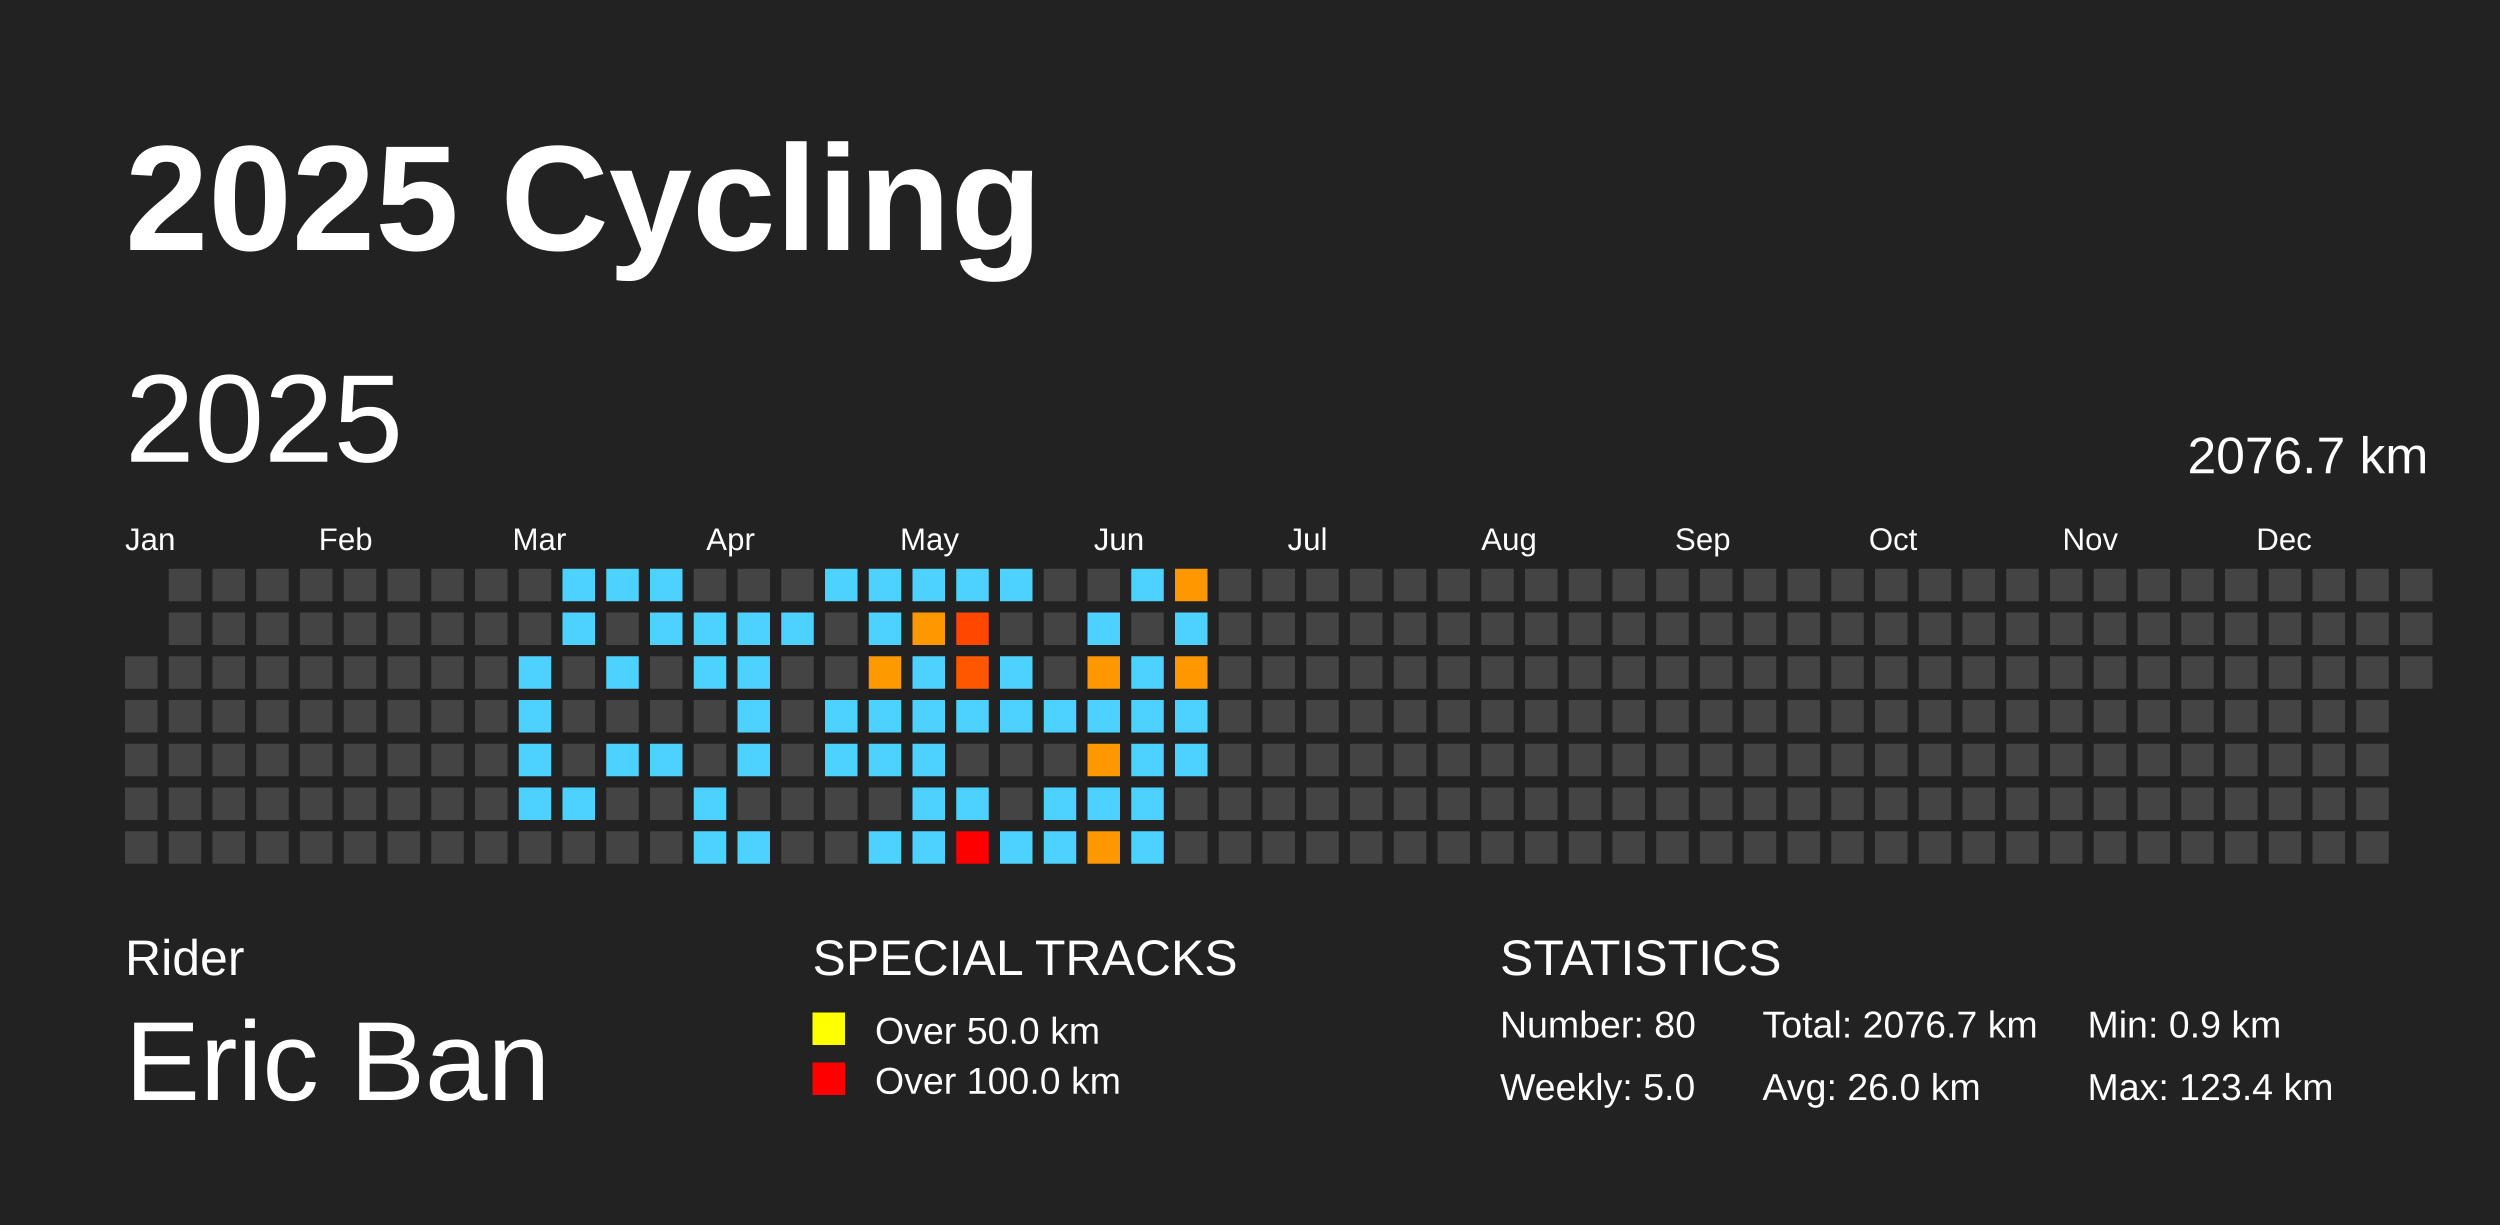
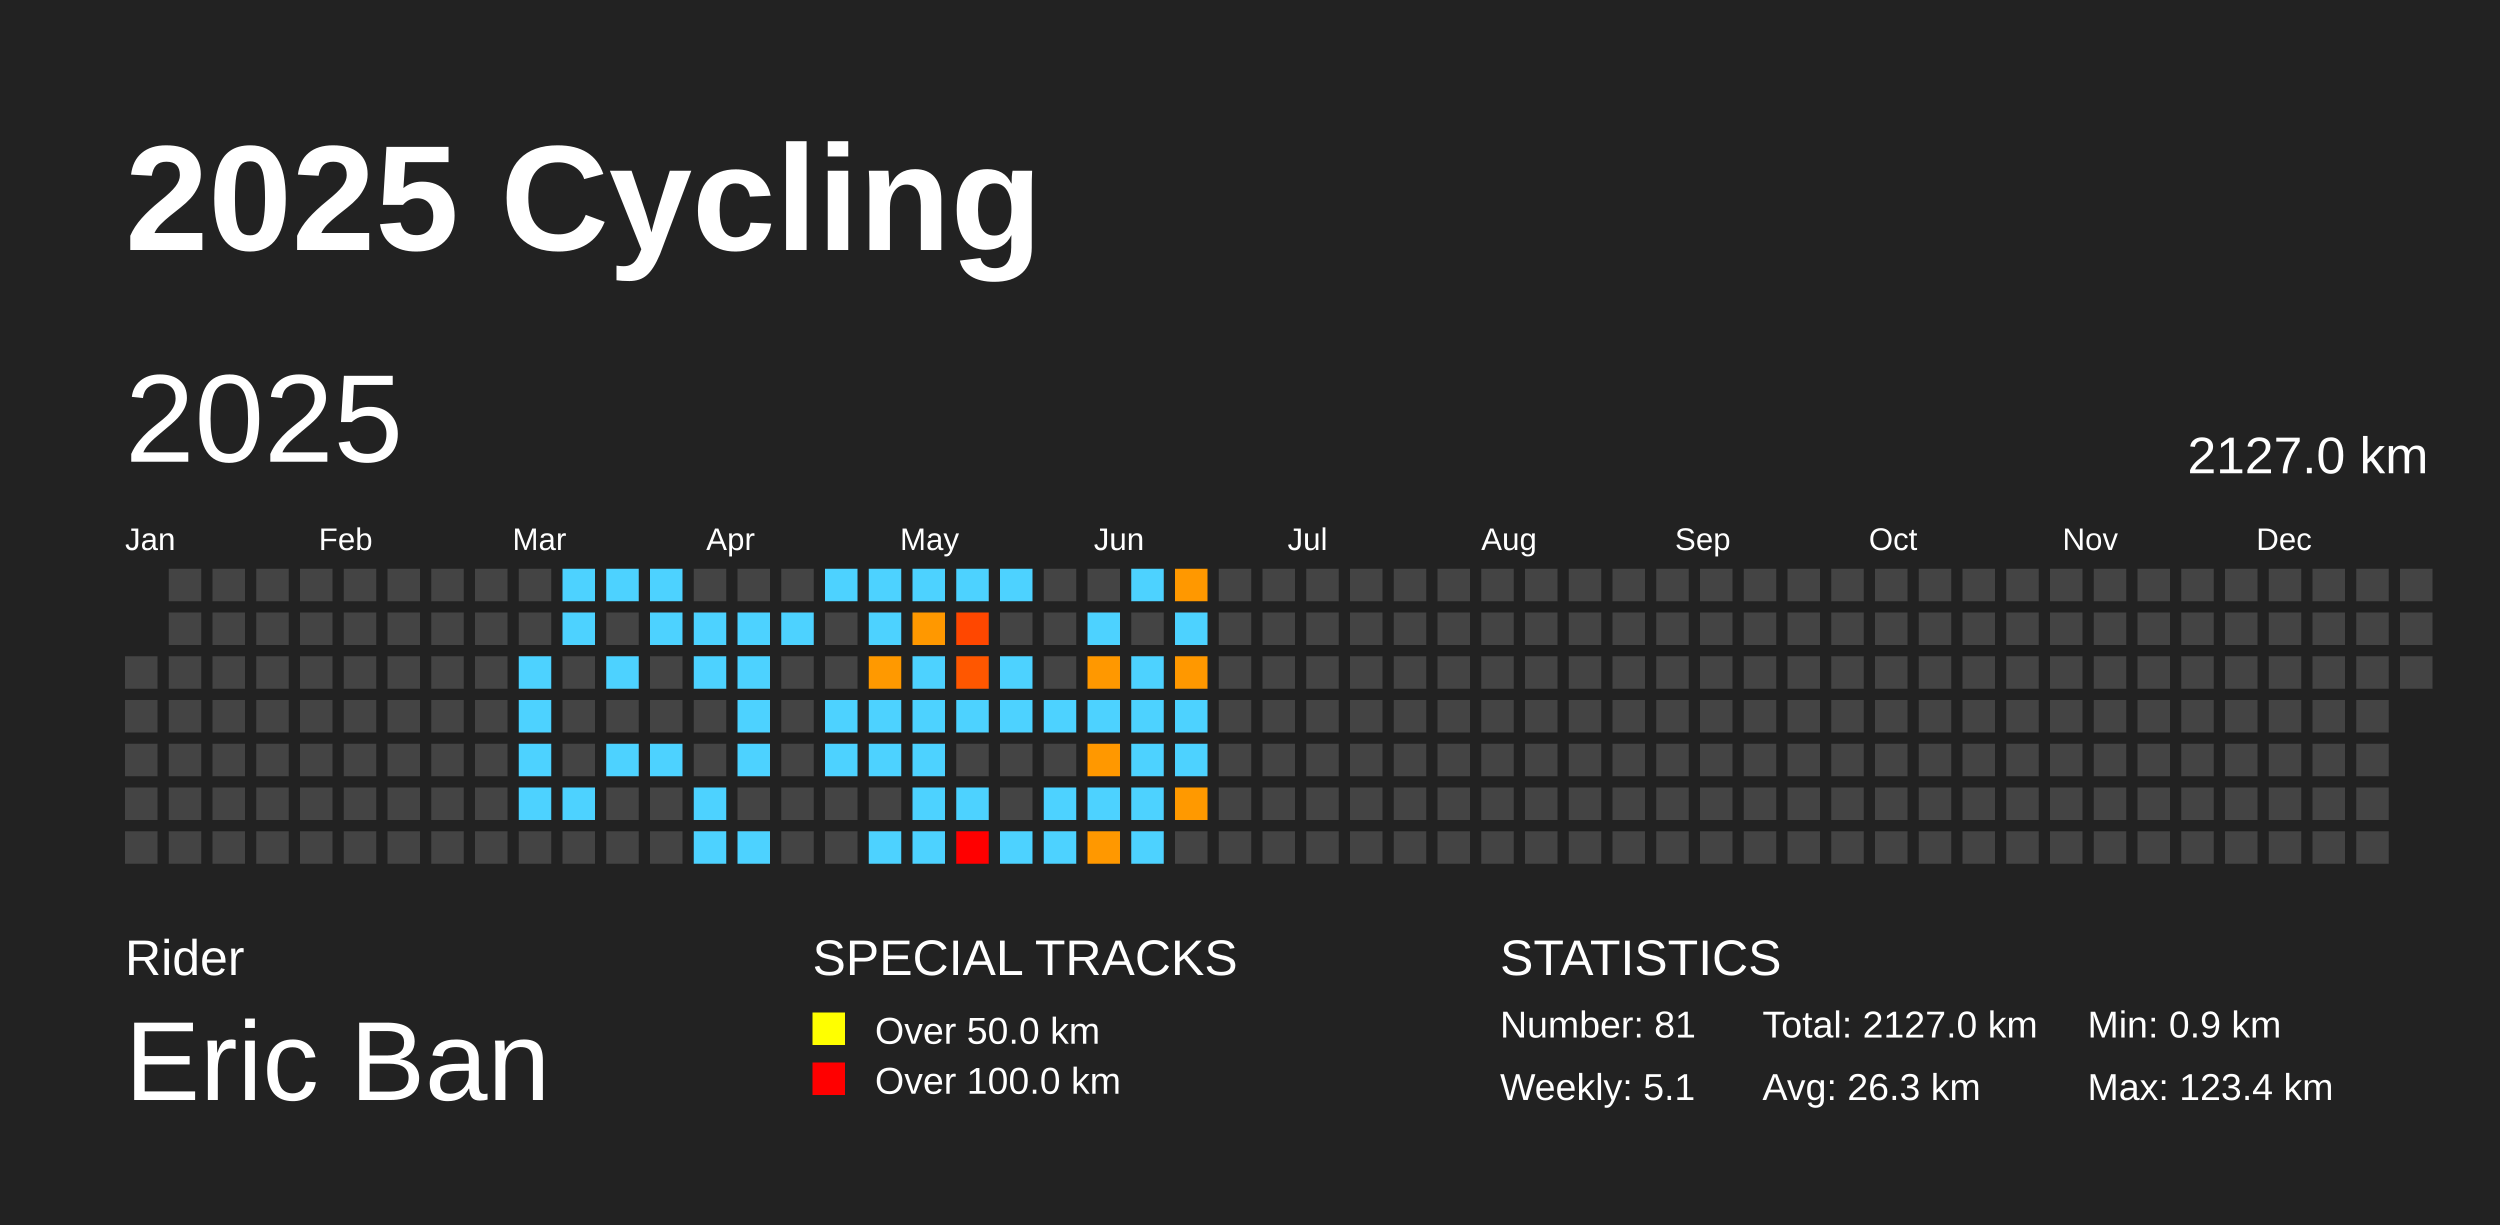
<svg xmlns="http://www.w3.org/2000/svg" baseProfile="full" height="98mm" version="1.1" viewBox="0,0,200,98" width="200mm">
  <defs />
  <rect fill="#222222" height="98" width="200" x="0" y="0" />
  <text fill="#FFFFFF" style="font-size:12px; font-family:Arial; font-weight:bold;" x="10" y="20">2025 Cycling</text>
  <text fill="#FFFFFF" style="font-size:4px; font-family:Arial" x="10" y="78">Rider</text>
  <text fill="#FFFFFF" style="font-size:9px; font-family:Arial" x="10" y="88">Eric Ban</text>
  <text fill="#FFFFFF" style="font-size:4px; font-family:Arial" x="65" y="78">SPECIAL TRACKS</text>
  <rect fill="yellow" height="2.6" width="2.6" x="65" y="81" />
  <text fill="#FFFFFF" style="font-size:3px; font-family:Arial" x="70" y="83.5">Over 50.0 km</text>
  <rect fill="red" height="2.6" width="2.6" x="65" y="85" />
  <text fill="#FFFFFF" style="font-size:3px; font-family:Arial" x="70" y="87.5">Over 100.0 km</text>
  <text fill="#FFFFFF" style="font-size:4px; font-family:Arial" x="120" y="78">STATISTICS</text>
-   <text fill="#FFFFFF" style="font-size:3px; font-family:Arial" x="120" y="83">Number: 80</text>
-   <text fill="#FFFFFF" style="font-size:3px; font-family:Arial" x="120" y="88">Weekly: 5.0</text>
-   <text fill="#FFFFFF" style="font-size:3px; font-family:Arial" x="141" y="83">Total: 2076.7 km</text>
-   <text fill="#FFFFFF" style="font-size:3px; font-family:Arial" x="141" y="88">Avg: 26.0 km</text>
+   <text fill="#FFFFFF" style="font-size:3px; font-family:Arial" x="120" y="83">Number: 81</text>
+   <text fill="#FFFFFF" style="font-size:3px; font-family:Arial" x="120" y="88">Weekly: 5.1</text>
+   <text fill="#FFFFFF" style="font-size:3px; font-family:Arial" x="141" y="83">Total: 2127.0 km</text>
+   <text fill="#FFFFFF" style="font-size:3px; font-family:Arial" x="141" y="88">Avg: 26.3 km</text>
  <text fill="#FFFFFF" style="font-size:3px; font-family:Arial" x="167" y="83">Min: 0.9 km</text>
  <text fill="#FFFFFF" style="font-size:3px; font-family:Arial" x="167" y="88">Max: 123.4 km</text>
  <text dominant-baseline="hanging" fill="#FFFFFF" style="font-size:10.0px; font-family:Arial;" x="10" y="30">2025</text>
-   <text dominant-baseline="hanging" fill="#FFFFFF" style="font-size:4.125px; font-family:Arial;" x="175" y="35">2076.7 km</text>
+   <text dominant-baseline="hanging" fill="#FFFFFF" style="font-size:4.125px; font-family:Arial;" x="175" y="35">2127.0 km</text>
  <text fill="#FFFFFF" style="font-size:2.5px; font-family:Arial" x="10.0" y="44">Jan</text>
  <text fill="#FFFFFF" style="font-size:2.5px; font-family:Arial" x="25.5" y="44">Feb</text>
  <text fill="#FFFFFF" style="font-size:2.5px; font-family:Arial" x="41.0" y="44">Mar</text>
  <text fill="#FFFFFF" style="font-size:2.5px; font-family:Arial" x="56.5" y="44">Apr</text>
  <text fill="#FFFFFF" style="font-size:2.5px; font-family:Arial" x="72.0" y="44">May</text>
  <text fill="#FFFFFF" style="font-size:2.5px; font-family:Arial" x="87.5" y="44">Jun</text>
  <text fill="#FFFFFF" style="font-size:2.5px; font-family:Arial" x="103.0" y="44">Jul</text>
  <text fill="#FFFFFF" style="font-size:2.5px; font-family:Arial" x="118.5" y="44">Aug</text>
  <text fill="#FFFFFF" style="font-size:2.5px; font-family:Arial" x="134.0" y="44">Sep</text>
  <text fill="#FFFFFF" style="font-size:2.5px; font-family:Arial" x="149.5" y="44">Oct</text>
  <text fill="#FFFFFF" style="font-size:2.5px; font-family:Arial" x="165.0" y="44">Nov</text>
  <text fill="#FFFFFF" style="font-size:2.5px; font-family:Arial" x="180.5" y="44">Dec</text>
  <rect fill="#444444" height="2.6" width="2.6" x="10.0" y="52.5" />
  <rect fill="#444444" height="2.6" width="2.6" x="10.0" y="56.0" />
  <rect fill="#444444" height="2.6" width="2.6" x="10.0" y="59.5" />
  <rect fill="#444444" height="2.6" width="2.6" x="10.0" y="63.0" />
  <rect fill="#444444" height="2.6" width="2.6" x="10.0" y="66.5" />
  <rect fill="#444444" height="2.6" width="2.6" x="13.5" y="45.5" />
  <rect fill="#444444" height="2.6" width="2.6" x="13.5" y="49.0" />
  <rect fill="#444444" height="2.6" width="2.6" x="13.5" y="52.5" />
  <rect fill="#444444" height="2.6" width="2.6" x="13.5" y="56.0" />
  <rect fill="#444444" height="2.6" width="2.6" x="13.5" y="59.5" />
  <rect fill="#444444" height="2.6" width="2.6" x="13.5" y="63.0" />
  <rect fill="#444444" height="2.6" width="2.6" x="13.5" y="66.5" />
  <rect fill="#444444" height="2.6" width="2.6" x="17.0" y="45.5" />
  <rect fill="#444444" height="2.6" width="2.6" x="17.0" y="49.0" />
  <rect fill="#444444" height="2.6" width="2.6" x="17.0" y="52.5" />
  <rect fill="#444444" height="2.6" width="2.6" x="17.0" y="56.0" />
  <rect fill="#444444" height="2.6" width="2.6" x="17.0" y="59.5" />
  <rect fill="#444444" height="2.6" width="2.6" x="17.0" y="63.0" />
  <rect fill="#444444" height="2.6" width="2.6" x="17.0" y="66.5" />
  <rect fill="#444444" height="2.6" width="2.6" x="20.5" y="45.5" />
  <rect fill="#444444" height="2.6" width="2.6" x="20.5" y="49.0" />
  <rect fill="#444444" height="2.6" width="2.6" x="20.5" y="52.5" />
  <rect fill="#444444" height="2.6" width="2.6" x="20.5" y="56.0" />
  <rect fill="#444444" height="2.6" width="2.6" x="20.5" y="59.5" />
  <rect fill="#444444" height="2.6" width="2.6" x="20.5" y="63.0" />
  <rect fill="#444444" height="2.6" width="2.6" x="20.5" y="66.5" />
  <rect fill="#444444" height="2.6" width="2.6" x="24.0" y="45.5" />
  <rect fill="#444444" height="2.6" width="2.6" x="24.0" y="49.0" />
  <rect fill="#444444" height="2.6" width="2.6" x="24.0" y="52.5" />
  <rect fill="#444444" height="2.6" width="2.6" x="24.0" y="56.0" />
  <rect fill="#444444" height="2.6" width="2.6" x="24.0" y="59.5" />
  <rect fill="#444444" height="2.6" width="2.6" x="24.0" y="63.0" />
  <rect fill="#444444" height="2.6" width="2.6" x="24.0" y="66.5" />
  <rect fill="#444444" height="2.6" width="2.6" x="27.5" y="45.5" />
  <rect fill="#444444" height="2.6" width="2.6" x="27.5" y="49.0" />
  <rect fill="#444444" height="2.6" width="2.6" x="27.5" y="52.5" />
  <rect fill="#444444" height="2.6" width="2.6" x="27.5" y="56.0" />
  <rect fill="#444444" height="2.6" width="2.6" x="27.5" y="59.5" />
  <rect fill="#444444" height="2.6" width="2.6" x="27.5" y="63.0" />
  <rect fill="#444444" height="2.6" width="2.6" x="27.5" y="66.5" />
  <rect fill="#444444" height="2.6" width="2.6" x="31.0" y="45.5" />
  <rect fill="#444444" height="2.6" width="2.6" x="31.0" y="49.0" />
  <rect fill="#444444" height="2.6" width="2.6" x="31.0" y="52.5" />
  <rect fill="#444444" height="2.6" width="2.6" x="31.0" y="56.0" />
  <rect fill="#444444" height="2.6" width="2.6" x="31.0" y="59.5" />
  <rect fill="#444444" height="2.6" width="2.6" x="31.0" y="63.0" />
  <rect fill="#444444" height="2.6" width="2.6" x="31.0" y="66.5" />
  <rect fill="#444444" height="2.6" width="2.6" x="34.5" y="45.5" />
  <rect fill="#444444" height="2.6" width="2.6" x="34.5" y="49.0" />
  <rect fill="#444444" height="2.6" width="2.6" x="34.5" y="52.5" />
  <rect fill="#444444" height="2.6" width="2.6" x="34.5" y="56.0" />
  <rect fill="#444444" height="2.6" width="2.6" x="34.5" y="59.5" />
  <rect fill="#444444" height="2.6" width="2.6" x="34.5" y="63.0" />
  <rect fill="#444444" height="2.6" width="2.6" x="34.5" y="66.5" />
  <rect fill="#444444" height="2.6" width="2.6" x="38.0" y="45.5" />
  <rect fill="#444444" height="2.6" width="2.6" x="38.0" y="49.0" />
  <rect fill="#444444" height="2.6" width="2.6" x="38.0" y="52.5" />
  <rect fill="#444444" height="2.6" width="2.6" x="38.0" y="56.0" />
  <rect fill="#444444" height="2.6" width="2.6" x="38.0" y="59.5" />
  <rect fill="#444444" height="2.6" width="2.6" x="38.0" y="63.0" />
  <rect fill="#444444" height="2.6" width="2.6" x="38.0" y="66.5" />
  <rect fill="#444444" height="2.6" width="2.6" x="41.5" y="45.5" />
  <rect fill="#444444" height="2.6" width="2.6" x="41.5" y="49.0" />
  <rect fill="#4dd2ff" height="2.6" width="2.6" x="41.5" y="52.5" />
  <rect fill="#4dd2ff" height="2.6" width="2.6" x="41.5" y="56.0" />
  <rect fill="#4dd2ff" height="2.6" width="2.6" x="41.5" y="59.5" />
  <rect fill="#4dd2ff" height="2.6" width="2.6" x="41.5" y="63.0" />
  <rect fill="#444444" height="2.6" width="2.6" x="41.5" y="66.5" />
  <rect fill="#4dd2ff" height="2.6" width="2.6" x="45.0" y="45.5" />
  <rect fill="#4dd2ff" height="2.6" width="2.6" x="45.0" y="49.0" />
  <rect fill="#444444" height="2.6" width="2.6" x="45.0" y="52.5" />
  <rect fill="#444444" height="2.6" width="2.6" x="45.0" y="56.0" />
  <rect fill="#444444" height="2.6" width="2.6" x="45.0" y="59.5" />
  <rect fill="#4dd2ff" height="2.6" width="2.6" x="45.0" y="63.0" />
  <rect fill="#444444" height="2.6" width="2.6" x="45.0" y="66.5" />
  <rect fill="#4dd2ff" height="2.6" width="2.6" x="48.5" y="45.5" />
  <rect fill="#444444" height="2.6" width="2.6" x="48.5" y="49.0" />
  <rect fill="#4dd2ff" height="2.6" width="2.6" x="48.5" y="52.5" />
  <rect fill="#444444" height="2.6" width="2.6" x="48.5" y="56.0" />
  <rect fill="#4dd2ff" height="2.6" width="2.6" x="48.5" y="59.5" />
  <rect fill="#444444" height="2.6" width="2.6" x="48.5" y="63.0" />
  <rect fill="#444444" height="2.6" width="2.6" x="48.5" y="66.5" />
  <rect fill="#4dd2ff" height="2.6" width="2.6" x="52.0" y="45.5" />
  <rect fill="#4dd2ff" height="2.6" width="2.6" x="52.0" y="49.0" />
  <rect fill="#444444" height="2.6" width="2.6" x="52.0" y="52.5" />
  <rect fill="#444444" height="2.6" width="2.6" x="52.0" y="56.0" />
  <rect fill="#4dd2ff" height="2.6" width="2.6" x="52.0" y="59.5" />
  <rect fill="#444444" height="2.6" width="2.6" x="52.0" y="63.0" />
  <rect fill="#444444" height="2.6" width="2.6" x="52.0" y="66.5" />
  <rect fill="#444444" height="2.6" width="2.6" x="55.5" y="45.5" />
  <rect fill="#4dd2ff" height="2.6" width="2.6" x="55.5" y="49.0" />
  <rect fill="#4dd2ff" height="2.6" width="2.6" x="55.5" y="52.5" />
  <rect fill="#444444" height="2.6" width="2.6" x="55.5" y="56.0" />
  <rect fill="#444444" height="2.6" width="2.6" x="55.5" y="59.5" />
  <rect fill="#4dd2ff" height="2.6" width="2.6" x="55.5" y="63.0" />
  <rect fill="#4dd2ff" height="2.6" width="2.6" x="55.5" y="66.5" />
  <rect fill="#444444" height="2.6" width="2.6" x="59.0" y="45.5" />
  <rect fill="#4dd2ff" height="2.6" width="2.6" x="59.0" y="49.0" />
  <rect fill="#4dd2ff" height="2.6" width="2.6" x="59.0" y="52.5" />
  <rect fill="#4dd2ff" height="2.6" width="2.6" x="59.0" y="56.0" />
  <rect fill="#4dd2ff" height="2.6" width="2.6" x="59.0" y="59.5" />
  <rect fill="#444444" height="2.6" width="2.6" x="59.0" y="63.0" />
  <rect fill="#4dd2ff" height="2.6" width="2.6" x="59.0" y="66.5" />
  <rect fill="#444444" height="2.6" width="2.6" x="62.5" y="45.5" />
  <rect fill="#4dd2ff" height="2.6" width="2.6" x="62.5" y="49.0" />
  <rect fill="#444444" height="2.6" width="2.6" x="62.5" y="52.5" />
  <rect fill="#444444" height="2.6" width="2.6" x="62.5" y="56.0" />
  <rect fill="#444444" height="2.6" width="2.6" x="62.5" y="59.5" />
  <rect fill="#444444" height="2.6" width="2.6" x="62.5" y="63.0" />
  <rect fill="#444444" height="2.6" width="2.6" x="62.5" y="66.5" />
  <rect fill="#4dd2ff" height="2.6" width="2.6" x="66.0" y="45.5" />
  <rect fill="#444444" height="2.6" width="2.6" x="66.0" y="49.0" />
  <rect fill="#444444" height="2.6" width="2.6" x="66.0" y="52.5" />
  <rect fill="#4dd2ff" height="2.6" width="2.6" x="66.0" y="56.0" />
  <rect fill="#4dd2ff" height="2.6" width="2.6" x="66.0" y="59.5" />
  <rect fill="#444444" height="2.6" width="2.6" x="66.0" y="63.0" />
  <rect fill="#444444" height="2.6" width="2.6" x="66.0" y="66.5" />
  <rect fill="#4dd2ff" height="2.6" width="2.6" x="69.5" y="45.5" />
  <rect fill="#4dd2ff" height="2.6" width="2.6" x="69.5" y="49.0" />
  <rect fill="#ff9900" height="2.6" width="2.6" x="69.5" y="52.5" />
  <rect fill="#4dd2ff" height="2.6" width="2.6" x="69.5" y="56.0" />
  <rect fill="#4dd2ff" height="2.6" width="2.6" x="69.5" y="59.5" />
  <rect fill="#444444" height="2.6" width="2.6" x="69.5" y="63.0" />
  <rect fill="#4dd2ff" height="2.6" width="2.6" x="69.5" y="66.5" />
  <rect fill="#4dd2ff" height="2.6" width="2.6" x="73.0" y="45.5" />
  <rect fill="#ff9800" height="2.6" width="2.6" x="73.0" y="49.0" />
  <rect fill="#4dd2ff" height="2.6" width="2.6" x="73.0" y="52.5" />
  <rect fill="#4dd2ff" height="2.6" width="2.6" x="73.0" y="56.0" />
  <rect fill="#4dd2ff" height="2.6" width="2.6" x="73.0" y="59.5" />
  <rect fill="#4dd2ff" height="2.6" width="2.6" x="73.0" y="63.0" />
  <rect fill="#4dd2ff" height="2.6" width="2.6" x="73.0" y="66.5" />
  <rect fill="#4dd2ff" height="2.6" width="2.6" x="76.5" y="45.5" />
  <rect fill="#ff4700" height="2.6" width="2.6" x="76.5" y="49.0" />
  <rect fill="#ff5700" height="2.6" width="2.6" x="76.5" y="52.5" />
  <rect fill="#4dd2ff" height="2.6" width="2.6" x="76.5" y="56.0" />
  <rect fill="#444444" height="2.6" width="2.6" x="76.5" y="59.5" />
  <rect fill="#4dd2ff" height="2.6" width="2.6" x="76.5" y="63.0" />
  <rect fill="red" height="2.6" width="2.6" x="76.5" y="66.5" />
  <rect fill="#4dd2ff" height="2.6" width="2.6" x="80.0" y="45.5" />
  <rect fill="#444444" height="2.6" width="2.6" x="80.0" y="49.0" />
  <rect fill="#4dd2ff" height="2.6" width="2.6" x="80.0" y="52.5" />
  <rect fill="#4dd2ff" height="2.6" width="2.6" x="80.0" y="56.0" />
  <rect fill="#444444" height="2.6" width="2.6" x="80.0" y="59.5" />
  <rect fill="#444444" height="2.6" width="2.6" x="80.0" y="63.0" />
  <rect fill="#4dd2ff" height="2.6" width="2.6" x="80.0" y="66.5" />
  <rect fill="#444444" height="2.6" width="2.6" x="83.5" y="45.5" />
  <rect fill="#444444" height="2.6" width="2.6" x="83.5" y="49.0" />
  <rect fill="#444444" height="2.6" width="2.6" x="83.5" y="52.5" />
  <rect fill="#4dd2ff" height="2.6" width="2.6" x="83.5" y="56.0" />
  <rect fill="#444444" height="2.6" width="2.6" x="83.5" y="59.5" />
  <rect fill="#4dd2ff" height="2.6" width="2.6" x="83.5" y="63.0" />
  <rect fill="#4dd2ff" height="2.6" width="2.6" x="83.5" y="66.5" />
  <rect fill="#444444" height="2.6" width="2.6" x="87.0" y="45.5" />
  <rect fill="#4dd2ff" height="2.6" width="2.6" x="87.0" y="49.0" />
  <rect fill="#ff9800" height="2.6" width="2.6" x="87.0" y="52.5" />
  <rect fill="#4dd2ff" height="2.6" width="2.6" x="87.0" y="56.0" />
  <rect fill="#ff9800" height="2.6" width="2.6" x="87.0" y="59.5" />
  <rect fill="#4dd2ff" height="2.6" width="2.6" x="87.0" y="63.0" />
  <rect fill="#ff9800" height="2.6" width="2.6" x="87.0" y="66.5" />
  <rect fill="#4dd2ff" height="2.6" width="2.6" x="90.5" y="45.5" />
  <rect fill="#444444" height="2.6" width="2.6" x="90.5" y="49.0" />
  <rect fill="#4dd2ff" height="2.6" width="2.6" x="90.5" y="52.5" />
  <rect fill="#4dd2ff" height="2.6" width="2.6" x="90.5" y="56.0" />
  <rect fill="#4dd2ff" height="2.6" width="2.6" x="90.5" y="59.5" />
  <rect fill="#4dd2ff" height="2.6" width="2.6" x="90.5" y="63.0" />
  <rect fill="#4dd2ff" height="2.6" width="2.6" x="90.5" y="66.5" />
  <rect fill="#ff9800" height="2.6" width="2.6" x="94.0" y="45.5" />
  <rect fill="#4dd2ff" height="2.6" width="2.6" x="94.0" y="49.0" />
  <rect fill="#ff9800" height="2.6" width="2.6" x="94.0" y="52.5" />
  <rect fill="#4dd2ff" height="2.6" width="2.6" x="94.0" y="56.0" />
  <rect fill="#4dd2ff" height="2.6" width="2.6" x="94.0" y="59.5" />
-   <rect fill="#444444" height="2.6" width="2.6" x="94.0" y="63.0" />
+   <rect fill="#ff9900" height="2.6" width="2.6" x="94.0" y="63.0" />
  <rect fill="#444444" height="2.6" width="2.6" x="94.0" y="66.5" />
  <rect fill="#444444" height="2.6" width="2.6" x="97.5" y="45.5" />
  <rect fill="#444444" height="2.6" width="2.6" x="97.5" y="49.0" />
  <rect fill="#444444" height="2.6" width="2.6" x="97.5" y="52.5" />
  <rect fill="#444444" height="2.6" width="2.6" x="97.5" y="56.0" />
  <rect fill="#444444" height="2.6" width="2.6" x="97.5" y="59.5" />
  <rect fill="#444444" height="2.6" width="2.6" x="97.5" y="63.0" />
  <rect fill="#444444" height="2.6" width="2.6" x="97.5" y="66.5" />
  <rect fill="#444444" height="2.6" width="2.6" x="101.0" y="45.5" />
  <rect fill="#444444" height="2.6" width="2.6" x="101.0" y="49.0" />
  <rect fill="#444444" height="2.6" width="2.6" x="101.0" y="52.5" />
  <rect fill="#444444" height="2.6" width="2.6" x="101.0" y="56.0" />
  <rect fill="#444444" height="2.6" width="2.6" x="101.0" y="59.5" />
  <rect fill="#444444" height="2.6" width="2.6" x="101.0" y="63.0" />
  <rect fill="#444444" height="2.6" width="2.6" x="101.0" y="66.5" />
  <rect fill="#444444" height="2.6" width="2.6" x="104.5" y="45.5" />
  <rect fill="#444444" height="2.6" width="2.6" x="104.5" y="49.0" />
  <rect fill="#444444" height="2.6" width="2.6" x="104.5" y="52.5" />
  <rect fill="#444444" height="2.6" width="2.6" x="104.5" y="56.0" />
  <rect fill="#444444" height="2.6" width="2.6" x="104.5" y="59.5" />
  <rect fill="#444444" height="2.6" width="2.6" x="104.5" y="63.0" />
  <rect fill="#444444" height="2.6" width="2.6" x="104.5" y="66.5" />
  <rect fill="#444444" height="2.6" width="2.6" x="108.0" y="45.5" />
  <rect fill="#444444" height="2.6" width="2.6" x="108.0" y="49.0" />
  <rect fill="#444444" height="2.6" width="2.6" x="108.0" y="52.5" />
  <rect fill="#444444" height="2.6" width="2.6" x="108.0" y="56.0" />
  <rect fill="#444444" height="2.6" width="2.6" x="108.0" y="59.5" />
  <rect fill="#444444" height="2.6" width="2.6" x="108.0" y="63.0" />
  <rect fill="#444444" height="2.6" width="2.6" x="108.0" y="66.5" />
  <rect fill="#444444" height="2.6" width="2.6" x="111.5" y="45.5" />
  <rect fill="#444444" height="2.6" width="2.6" x="111.5" y="49.0" />
  <rect fill="#444444" height="2.6" width="2.6" x="111.5" y="52.5" />
  <rect fill="#444444" height="2.6" width="2.6" x="111.5" y="56.0" />
  <rect fill="#444444" height="2.6" width="2.6" x="111.5" y="59.5" />
  <rect fill="#444444" height="2.6" width="2.6" x="111.5" y="63.0" />
  <rect fill="#444444" height="2.6" width="2.6" x="111.5" y="66.5" />
  <rect fill="#444444" height="2.6" width="2.6" x="115.0" y="45.5" />
  <rect fill="#444444" height="2.6" width="2.6" x="115.0" y="49.0" />
  <rect fill="#444444" height="2.6" width="2.6" x="115.0" y="52.5" />
  <rect fill="#444444" height="2.6" width="2.6" x="115.0" y="56.0" />
  <rect fill="#444444" height="2.6" width="2.6" x="115.0" y="59.5" />
  <rect fill="#444444" height="2.6" width="2.6" x="115.0" y="63.0" />
  <rect fill="#444444" height="2.6" width="2.6" x="115.0" y="66.5" />
  <rect fill="#444444" height="2.6" width="2.6" x="118.5" y="45.5" />
  <rect fill="#444444" height="2.6" width="2.6" x="118.5" y="49.0" />
  <rect fill="#444444" height="2.6" width="2.6" x="118.5" y="52.5" />
  <rect fill="#444444" height="2.6" width="2.6" x="118.5" y="56.0" />
  <rect fill="#444444" height="2.6" width="2.6" x="118.5" y="59.5" />
  <rect fill="#444444" height="2.6" width="2.6" x="118.5" y="63.0" />
  <rect fill="#444444" height="2.6" width="2.6" x="118.5" y="66.5" />
  <rect fill="#444444" height="2.6" width="2.6" x="122.0" y="45.5" />
  <rect fill="#444444" height="2.6" width="2.6" x="122.0" y="49.0" />
  <rect fill="#444444" height="2.6" width="2.6" x="122.0" y="52.5" />
  <rect fill="#444444" height="2.6" width="2.6" x="122.0" y="56.0" />
  <rect fill="#444444" height="2.6" width="2.6" x="122.0" y="59.5" />
  <rect fill="#444444" height="2.6" width="2.6" x="122.0" y="63.0" />
  <rect fill="#444444" height="2.6" width="2.6" x="122.0" y="66.5" />
  <rect fill="#444444" height="2.6" width="2.6" x="125.5" y="45.5" />
  <rect fill="#444444" height="2.6" width="2.6" x="125.5" y="49.0" />
  <rect fill="#444444" height="2.6" width="2.6" x="125.5" y="52.5" />
  <rect fill="#444444" height="2.6" width="2.6" x="125.5" y="56.0" />
  <rect fill="#444444" height="2.6" width="2.6" x="125.5" y="59.5" />
  <rect fill="#444444" height="2.6" width="2.6" x="125.5" y="63.0" />
  <rect fill="#444444" height="2.6" width="2.6" x="125.5" y="66.5" />
  <rect fill="#444444" height="2.6" width="2.6" x="129.0" y="45.5" />
  <rect fill="#444444" height="2.6" width="2.6" x="129.0" y="49.0" />
  <rect fill="#444444" height="2.6" width="2.6" x="129.0" y="52.5" />
  <rect fill="#444444" height="2.6" width="2.6" x="129.0" y="56.0" />
  <rect fill="#444444" height="2.6" width="2.6" x="129.0" y="59.5" />
  <rect fill="#444444" height="2.6" width="2.6" x="129.0" y="63.0" />
  <rect fill="#444444" height="2.6" width="2.6" x="129.0" y="66.5" />
  <rect fill="#444444" height="2.6" width="2.6" x="132.5" y="45.5" />
  <rect fill="#444444" height="2.6" width="2.6" x="132.5" y="49.0" />
  <rect fill="#444444" height="2.6" width="2.6" x="132.5" y="52.5" />
  <rect fill="#444444" height="2.6" width="2.6" x="132.5" y="56.0" />
  <rect fill="#444444" height="2.6" width="2.6" x="132.5" y="59.5" />
  <rect fill="#444444" height="2.6" width="2.6" x="132.5" y="63.0" />
  <rect fill="#444444" height="2.6" width="2.6" x="132.5" y="66.5" />
  <rect fill="#444444" height="2.6" width="2.6" x="136.0" y="45.5" />
  <rect fill="#444444" height="2.6" width="2.6" x="136.0" y="49.0" />
  <rect fill="#444444" height="2.6" width="2.6" x="136.0" y="52.5" />
  <rect fill="#444444" height="2.6" width="2.6" x="136.0" y="56.0" />
  <rect fill="#444444" height="2.6" width="2.6" x="136.0" y="59.5" />
  <rect fill="#444444" height="2.6" width="2.6" x="136.0" y="63.0" />
  <rect fill="#444444" height="2.6" width="2.6" x="136.0" y="66.5" />
  <rect fill="#444444" height="2.6" width="2.6" x="139.5" y="45.5" />
  <rect fill="#444444" height="2.6" width="2.6" x="139.5" y="49.0" />
  <rect fill="#444444" height="2.6" width="2.6" x="139.5" y="52.5" />
  <rect fill="#444444" height="2.6" width="2.6" x="139.5" y="56.0" />
  <rect fill="#444444" height="2.6" width="2.6" x="139.5" y="59.5" />
  <rect fill="#444444" height="2.6" width="2.6" x="139.5" y="63.0" />
  <rect fill="#444444" height="2.6" width="2.6" x="139.5" y="66.5" />
  <rect fill="#444444" height="2.6" width="2.6" x="143.0" y="45.5" />
  <rect fill="#444444" height="2.6" width="2.6" x="143.0" y="49.0" />
  <rect fill="#444444" height="2.6" width="2.6" x="143.0" y="52.5" />
  <rect fill="#444444" height="2.6" width="2.6" x="143.0" y="56.0" />
  <rect fill="#444444" height="2.6" width="2.6" x="143.0" y="59.5" />
  <rect fill="#444444" height="2.6" width="2.6" x="143.0" y="63.0" />
  <rect fill="#444444" height="2.6" width="2.6" x="143.0" y="66.5" />
  <rect fill="#444444" height="2.6" width="2.6" x="146.5" y="45.5" />
  <rect fill="#444444" height="2.6" width="2.6" x="146.5" y="49.0" />
  <rect fill="#444444" height="2.6" width="2.6" x="146.5" y="52.5" />
  <rect fill="#444444" height="2.6" width="2.6" x="146.5" y="56.0" />
  <rect fill="#444444" height="2.6" width="2.6" x="146.5" y="59.5" />
  <rect fill="#444444" height="2.6" width="2.6" x="146.5" y="63.0" />
  <rect fill="#444444" height="2.6" width="2.6" x="146.5" y="66.5" />
  <rect fill="#444444" height="2.6" width="2.6" x="150.0" y="45.5" />
  <rect fill="#444444" height="2.6" width="2.6" x="150.0" y="49.0" />
  <rect fill="#444444" height="2.6" width="2.6" x="150.0" y="52.5" />
  <rect fill="#444444" height="2.6" width="2.6" x="150.0" y="56.0" />
  <rect fill="#444444" height="2.6" width="2.6" x="150.0" y="59.5" />
  <rect fill="#444444" height="2.6" width="2.6" x="150.0" y="63.0" />
  <rect fill="#444444" height="2.6" width="2.6" x="150.0" y="66.5" />
  <rect fill="#444444" height="2.6" width="2.6" x="153.5" y="45.5" />
  <rect fill="#444444" height="2.6" width="2.6" x="153.5" y="49.0" />
  <rect fill="#444444" height="2.6" width="2.6" x="153.5" y="52.5" />
  <rect fill="#444444" height="2.6" width="2.6" x="153.5" y="56.0" />
  <rect fill="#444444" height="2.6" width="2.6" x="153.5" y="59.5" />
  <rect fill="#444444" height="2.6" width="2.6" x="153.5" y="63.0" />
  <rect fill="#444444" height="2.6" width="2.6" x="153.5" y="66.5" />
  <rect fill="#444444" height="2.6" width="2.6" x="157.0" y="45.5" />
  <rect fill="#444444" height="2.6" width="2.6" x="157.0" y="49.0" />
  <rect fill="#444444" height="2.6" width="2.6" x="157.0" y="52.5" />
  <rect fill="#444444" height="2.6" width="2.6" x="157.0" y="56.0" />
  <rect fill="#444444" height="2.6" width="2.6" x="157.0" y="59.5" />
  <rect fill="#444444" height="2.6" width="2.6" x="157.0" y="63.0" />
  <rect fill="#444444" height="2.6" width="2.6" x="157.0" y="66.5" />
  <rect fill="#444444" height="2.6" width="2.6" x="160.5" y="45.5" />
  <rect fill="#444444" height="2.6" width="2.6" x="160.5" y="49.0" />
  <rect fill="#444444" height="2.6" width="2.6" x="160.5" y="52.5" />
  <rect fill="#444444" height="2.6" width="2.6" x="160.5" y="56.0" />
  <rect fill="#444444" height="2.6" width="2.6" x="160.5" y="59.5" />
  <rect fill="#444444" height="2.6" width="2.6" x="160.5" y="63.0" />
  <rect fill="#444444" height="2.6" width="2.6" x="160.5" y="66.5" />
  <rect fill="#444444" height="2.6" width="2.6" x="164.0" y="45.5" />
  <rect fill="#444444" height="2.6" width="2.6" x="164.0" y="49.0" />
  <rect fill="#444444" height="2.6" width="2.6" x="164.0" y="52.5" />
  <rect fill="#444444" height="2.6" width="2.6" x="164.0" y="56.0" />
  <rect fill="#444444" height="2.6" width="2.6" x="164.0" y="59.5" />
  <rect fill="#444444" height="2.6" width="2.6" x="164.0" y="63.0" />
  <rect fill="#444444" height="2.6" width="2.6" x="164.0" y="66.5" />
  <rect fill="#444444" height="2.6" width="2.6" x="167.5" y="45.5" />
  <rect fill="#444444" height="2.6" width="2.6" x="167.5" y="49.0" />
  <rect fill="#444444" height="2.6" width="2.6" x="167.5" y="52.5" />
  <rect fill="#444444" height="2.6" width="2.6" x="167.5" y="56.0" />
  <rect fill="#444444" height="2.6" width="2.6" x="167.5" y="59.5" />
  <rect fill="#444444" height="2.6" width="2.6" x="167.5" y="63.0" />
  <rect fill="#444444" height="2.6" width="2.6" x="167.5" y="66.5" />
  <rect fill="#444444" height="2.6" width="2.6" x="171.0" y="45.5" />
  <rect fill="#444444" height="2.6" width="2.6" x="171.0" y="49.0" />
  <rect fill="#444444" height="2.6" width="2.6" x="171.0" y="52.5" />
  <rect fill="#444444" height="2.6" width="2.6" x="171.0" y="56.0" />
  <rect fill="#444444" height="2.6" width="2.6" x="171.0" y="59.5" />
  <rect fill="#444444" height="2.6" width="2.6" x="171.0" y="63.0" />
  <rect fill="#444444" height="2.6" width="2.6" x="171.0" y="66.5" />
  <rect fill="#444444" height="2.6" width="2.6" x="174.5" y="45.5" />
  <rect fill="#444444" height="2.6" width="2.6" x="174.5" y="49.0" />
  <rect fill="#444444" height="2.6" width="2.6" x="174.5" y="52.5" />
  <rect fill="#444444" height="2.6" width="2.6" x="174.5" y="56.0" />
  <rect fill="#444444" height="2.6" width="2.6" x="174.5" y="59.5" />
  <rect fill="#444444" height="2.6" width="2.6" x="174.5" y="63.0" />
  <rect fill="#444444" height="2.6" width="2.6" x="174.5" y="66.5" />
  <rect fill="#444444" height="2.6" width="2.6" x="178.0" y="45.5" />
  <rect fill="#444444" height="2.6" width="2.6" x="178.0" y="49.0" />
  <rect fill="#444444" height="2.6" width="2.6" x="178.0" y="52.5" />
  <rect fill="#444444" height="2.6" width="2.6" x="178.0" y="56.0" />
  <rect fill="#444444" height="2.6" width="2.6" x="178.0" y="59.5" />
  <rect fill="#444444" height="2.6" width="2.6" x="178.0" y="63.0" />
  <rect fill="#444444" height="2.6" width="2.6" x="178.0" y="66.5" />
  <rect fill="#444444" height="2.6" width="2.6" x="181.5" y="45.5" />
  <rect fill="#444444" height="2.6" width="2.6" x="181.5" y="49.0" />
  <rect fill="#444444" height="2.6" width="2.6" x="181.5" y="52.5" />
  <rect fill="#444444" height="2.6" width="2.6" x="181.5" y="56.0" />
  <rect fill="#444444" height="2.6" width="2.6" x="181.5" y="59.5" />
  <rect fill="#444444" height="2.6" width="2.6" x="181.5" y="63.0" />
  <rect fill="#444444" height="2.6" width="2.6" x="181.5" y="66.5" />
  <rect fill="#444444" height="2.6" width="2.6" x="185.0" y="45.5" />
  <rect fill="#444444" height="2.6" width="2.6" x="185.0" y="49.0" />
  <rect fill="#444444" height="2.6" width="2.6" x="185.0" y="52.5" />
  <rect fill="#444444" height="2.6" width="2.6" x="185.0" y="56.0" />
  <rect fill="#444444" height="2.6" width="2.6" x="185.0" y="59.5" />
  <rect fill="#444444" height="2.6" width="2.6" x="185.0" y="63.0" />
  <rect fill="#444444" height="2.6" width="2.6" x="185.0" y="66.5" />
  <rect fill="#444444" height="2.6" width="2.6" x="188.5" y="45.5" />
  <rect fill="#444444" height="2.6" width="2.6" x="188.5" y="49.0" />
  <rect fill="#444444" height="2.6" width="2.6" x="188.5" y="52.5" />
  <rect fill="#444444" height="2.6" width="2.6" x="188.5" y="56.0" />
  <rect fill="#444444" height="2.6" width="2.6" x="188.5" y="59.5" />
  <rect fill="#444444" height="2.6" width="2.6" x="188.5" y="63.0" />
  <rect fill="#444444" height="2.6" width="2.6" x="188.5" y="66.5" />
  <rect fill="#444444" height="2.6" width="2.6" x="192.0" y="45.5" />
  <rect fill="#444444" height="2.6" width="2.6" x="192.0" y="49.0" />
  <rect fill="#444444" height="2.6" width="2.6" x="192.0" y="52.5" />
</svg>
